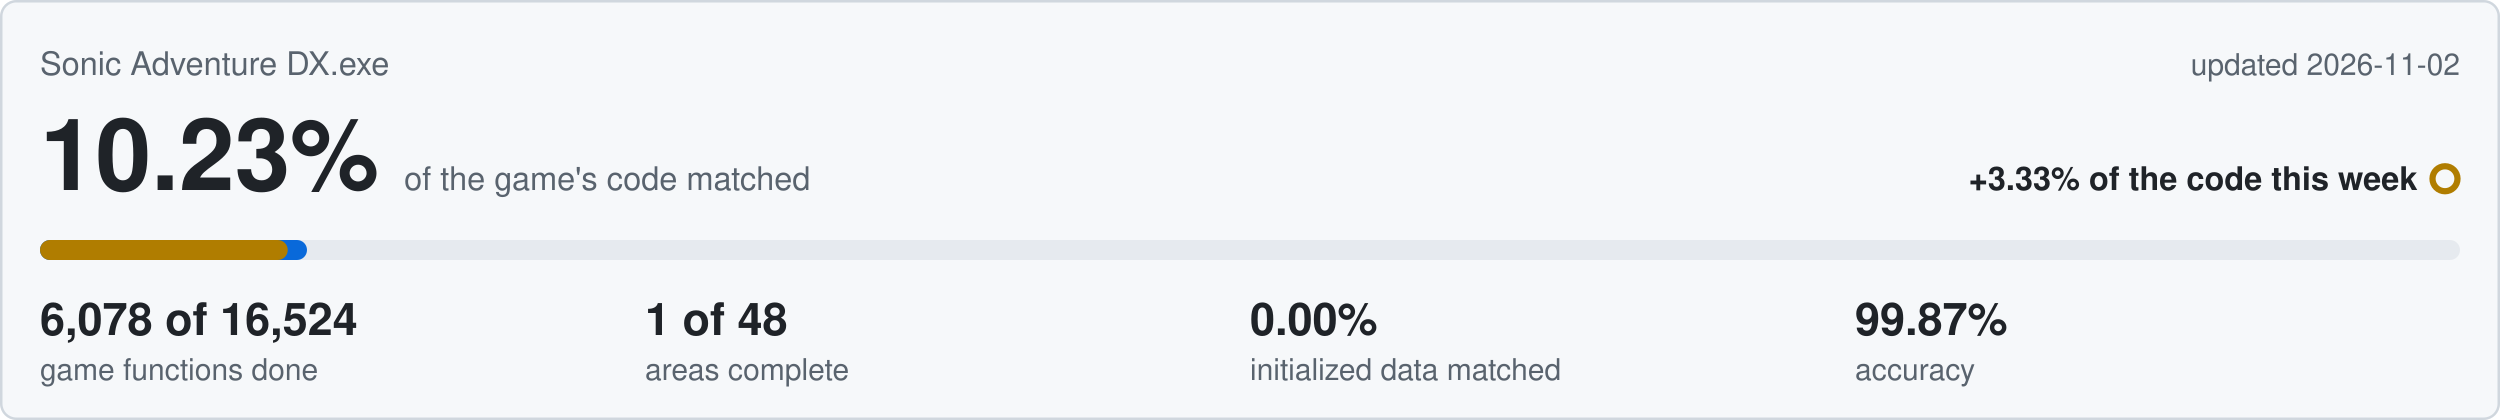
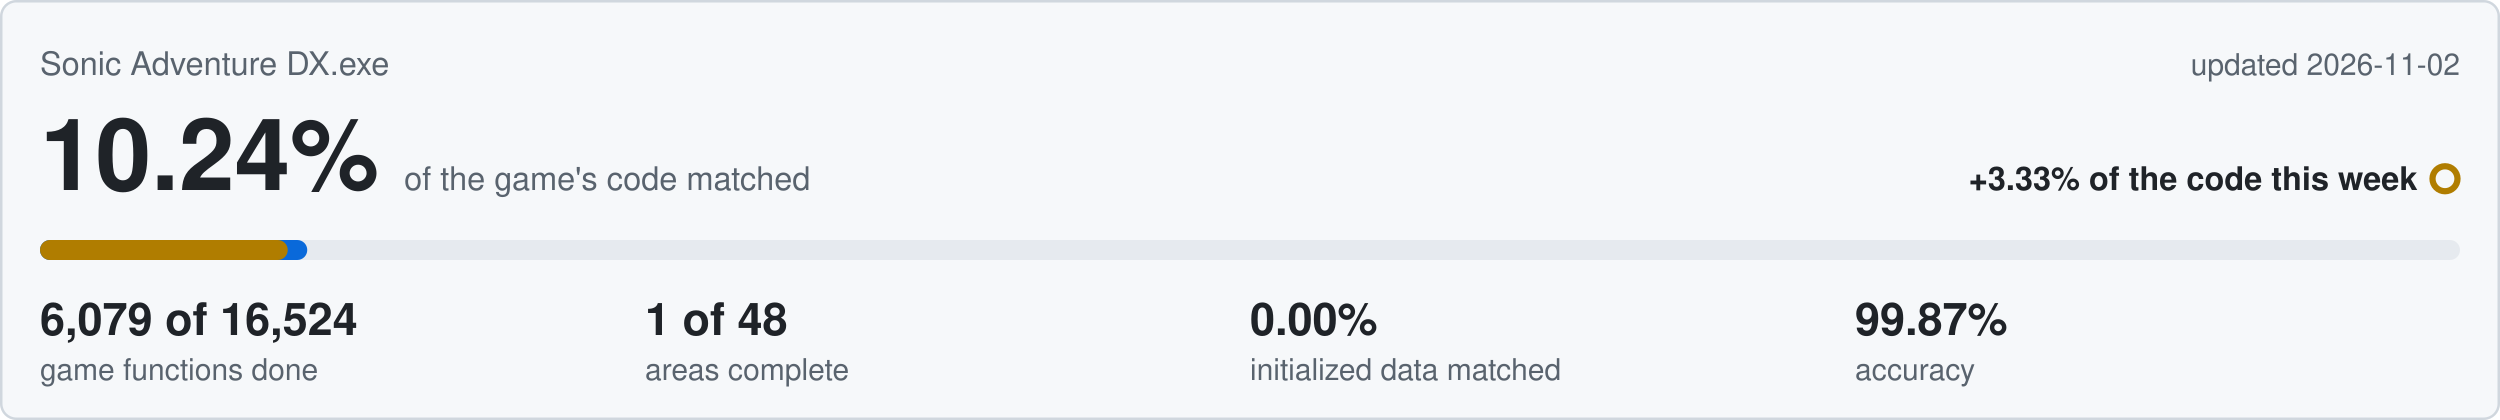
<svg xmlns="http://www.w3.org/2000/svg" viewBox="0 0 1000 168" width="1000" height="168">
  <rect x="0.5" y="0.5" width="999" height="167" rx="6" fill="#f6f8fa" stroke="#d0d7de" />
  <text x="16" y="30" font-family="Segoe UI,Helvetica,Arial,sans-serif" font-size="13" fill="#59636e">Sonic Adventure DX.exe</text>
  <text x="984" y="30" text-anchor="end" font-family="Segoe UI,Helvetica,Arial,sans-serif" font-size="12" fill="#59636e">updated 2026-11-02</text>
-   <text x="16" y="76" font-family="Segoe UI,Helvetica,Arial,sans-serif" font-size="40" font-weight="600" fill="#1f2328">10.23%<tspan dx="10" font-size="13" font-weight="400" fill="#59636e">of the game's code matched</tspan>
+   <text x="16" y="76" font-family="Segoe UI,Helvetica,Arial,sans-serif" font-size="40" font-weight="600" fill="#1f2328">10.24%<tspan dx="10" font-size="13" font-weight="400" fill="#59636e">of the game's code matched</tspan>
  </text>
  <text x="967" y="76" text-anchor="end" font-family="Segoe UI,Helvetica,Arial,sans-serif" font-size="13" font-weight="600" fill="#1f2328">+3.33% of the code this week</text>
  <circle cx="978" cy="71.5" r="5" fill="none" stroke="#b07d00" stroke-width="2.5" />
  <rect x="16" y="96" width="968" height="8" rx="4" fill="#e6eaef" />
-   <rect x="16" y="96" width="106.8" height="8" rx="4" fill="#0969da" />
+   <rect x="16" y="96" width="106.9" height="8" rx="4" fill="#0969da" />
  <rect x="16" y="96" width="99.1" height="8" rx="4" fill="#b07d00" />
-   <text x="16" y="134" font-family="Segoe UI,Helvetica,Arial,sans-serif" font-size="18" font-weight="600" fill="#1f2328">6,078 of 16,524</text>
+   <text x="16" y="134" font-family="Segoe UI,Helvetica,Arial,sans-serif" font-size="18" font-weight="600" fill="#1f2328">6,079 of 16,524</text>
  <text x="16" y="152" font-family="Segoe UI,Helvetica,Arial,sans-serif" font-size="12" fill="#59636e">game functions done</text>
  <text x="258" y="134" font-family="Segoe UI,Helvetica,Arial,sans-serif" font-size="18" font-weight="600" fill="#1f2328">1 of 48</text>
  <text x="258" y="152" font-family="Segoe UI,Helvetica,Arial,sans-serif" font-size="12" fill="#59636e">areas complete</text>
  <text x="500" y="134" font-family="Segoe UI,Helvetica,Arial,sans-serif" font-size="18" font-weight="600" fill="#1f2328">0.00%</text>
  <text x="500" y="152" font-family="Segoe UI,Helvetica,Arial,sans-serif" font-size="12" fill="#59636e">initialized data matched</text>
  <text x="742" y="134" font-family="Segoe UI,Helvetica,Arial,sans-serif" font-size="18" font-weight="600" fill="#1f2328">99.87%</text>
  <text x="742" y="152" font-family="Segoe UI,Helvetica,Arial,sans-serif" font-size="12" fill="#59636e">accuracy</text>
</svg>
